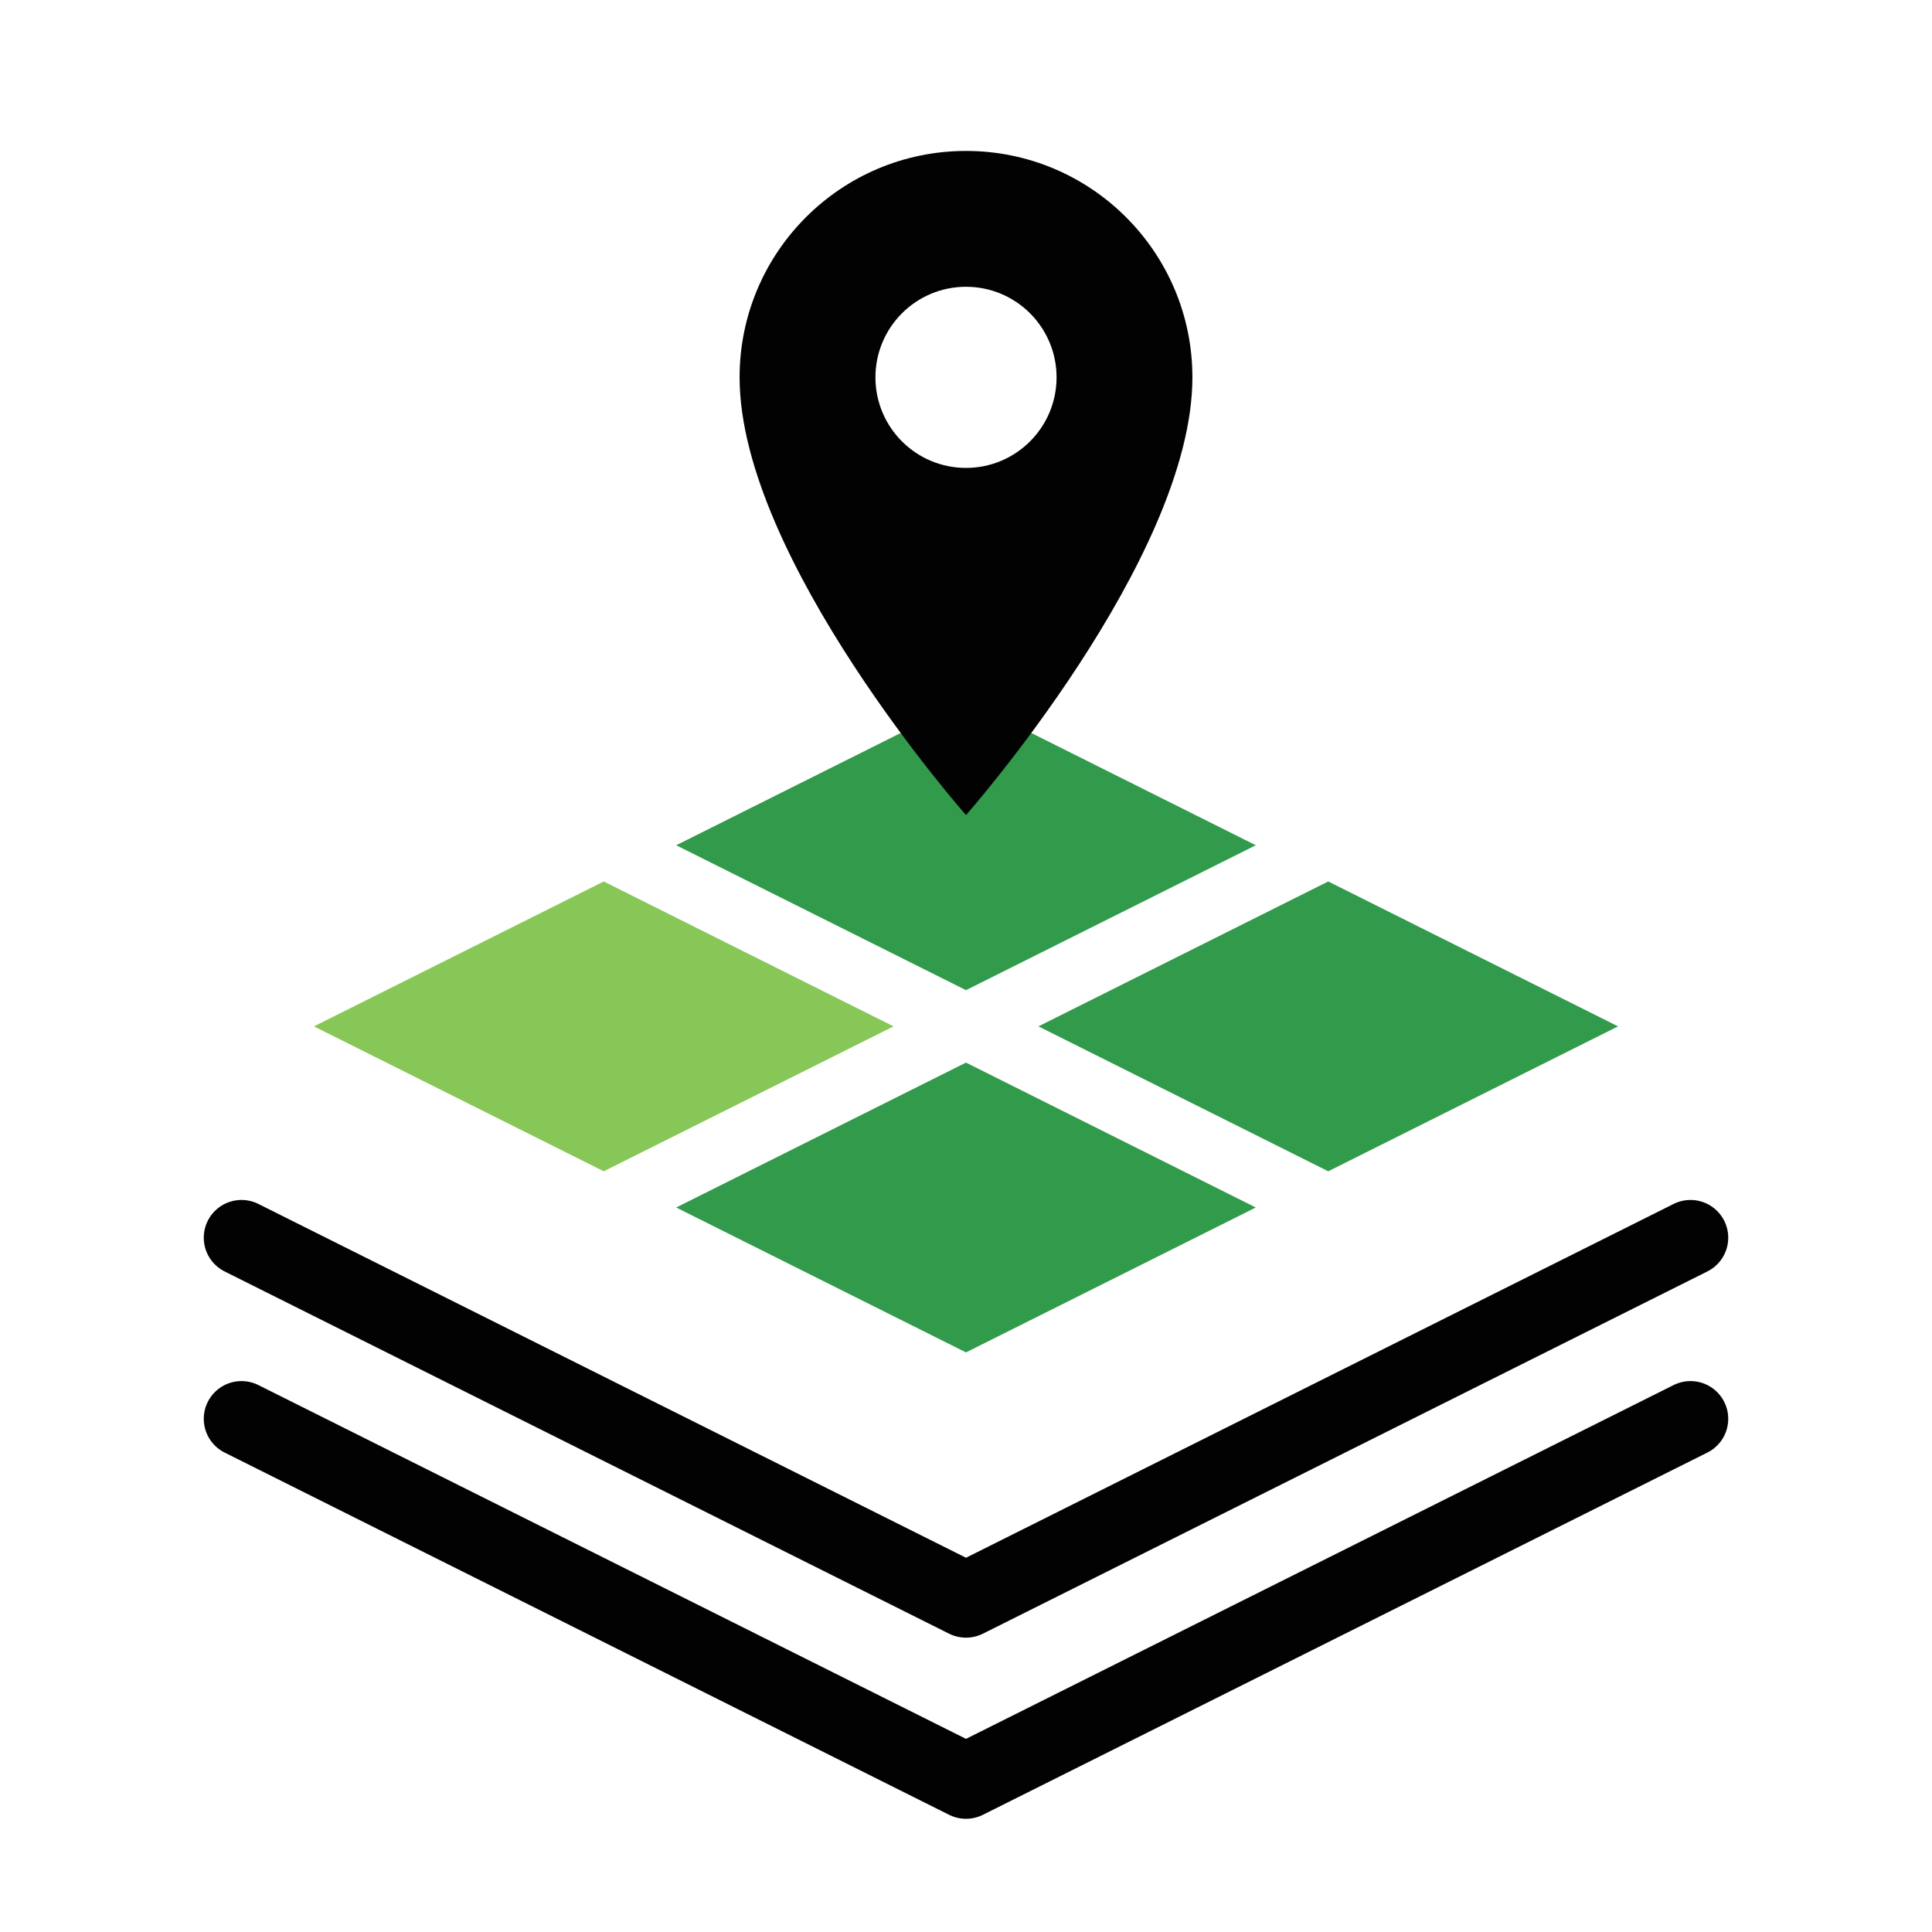
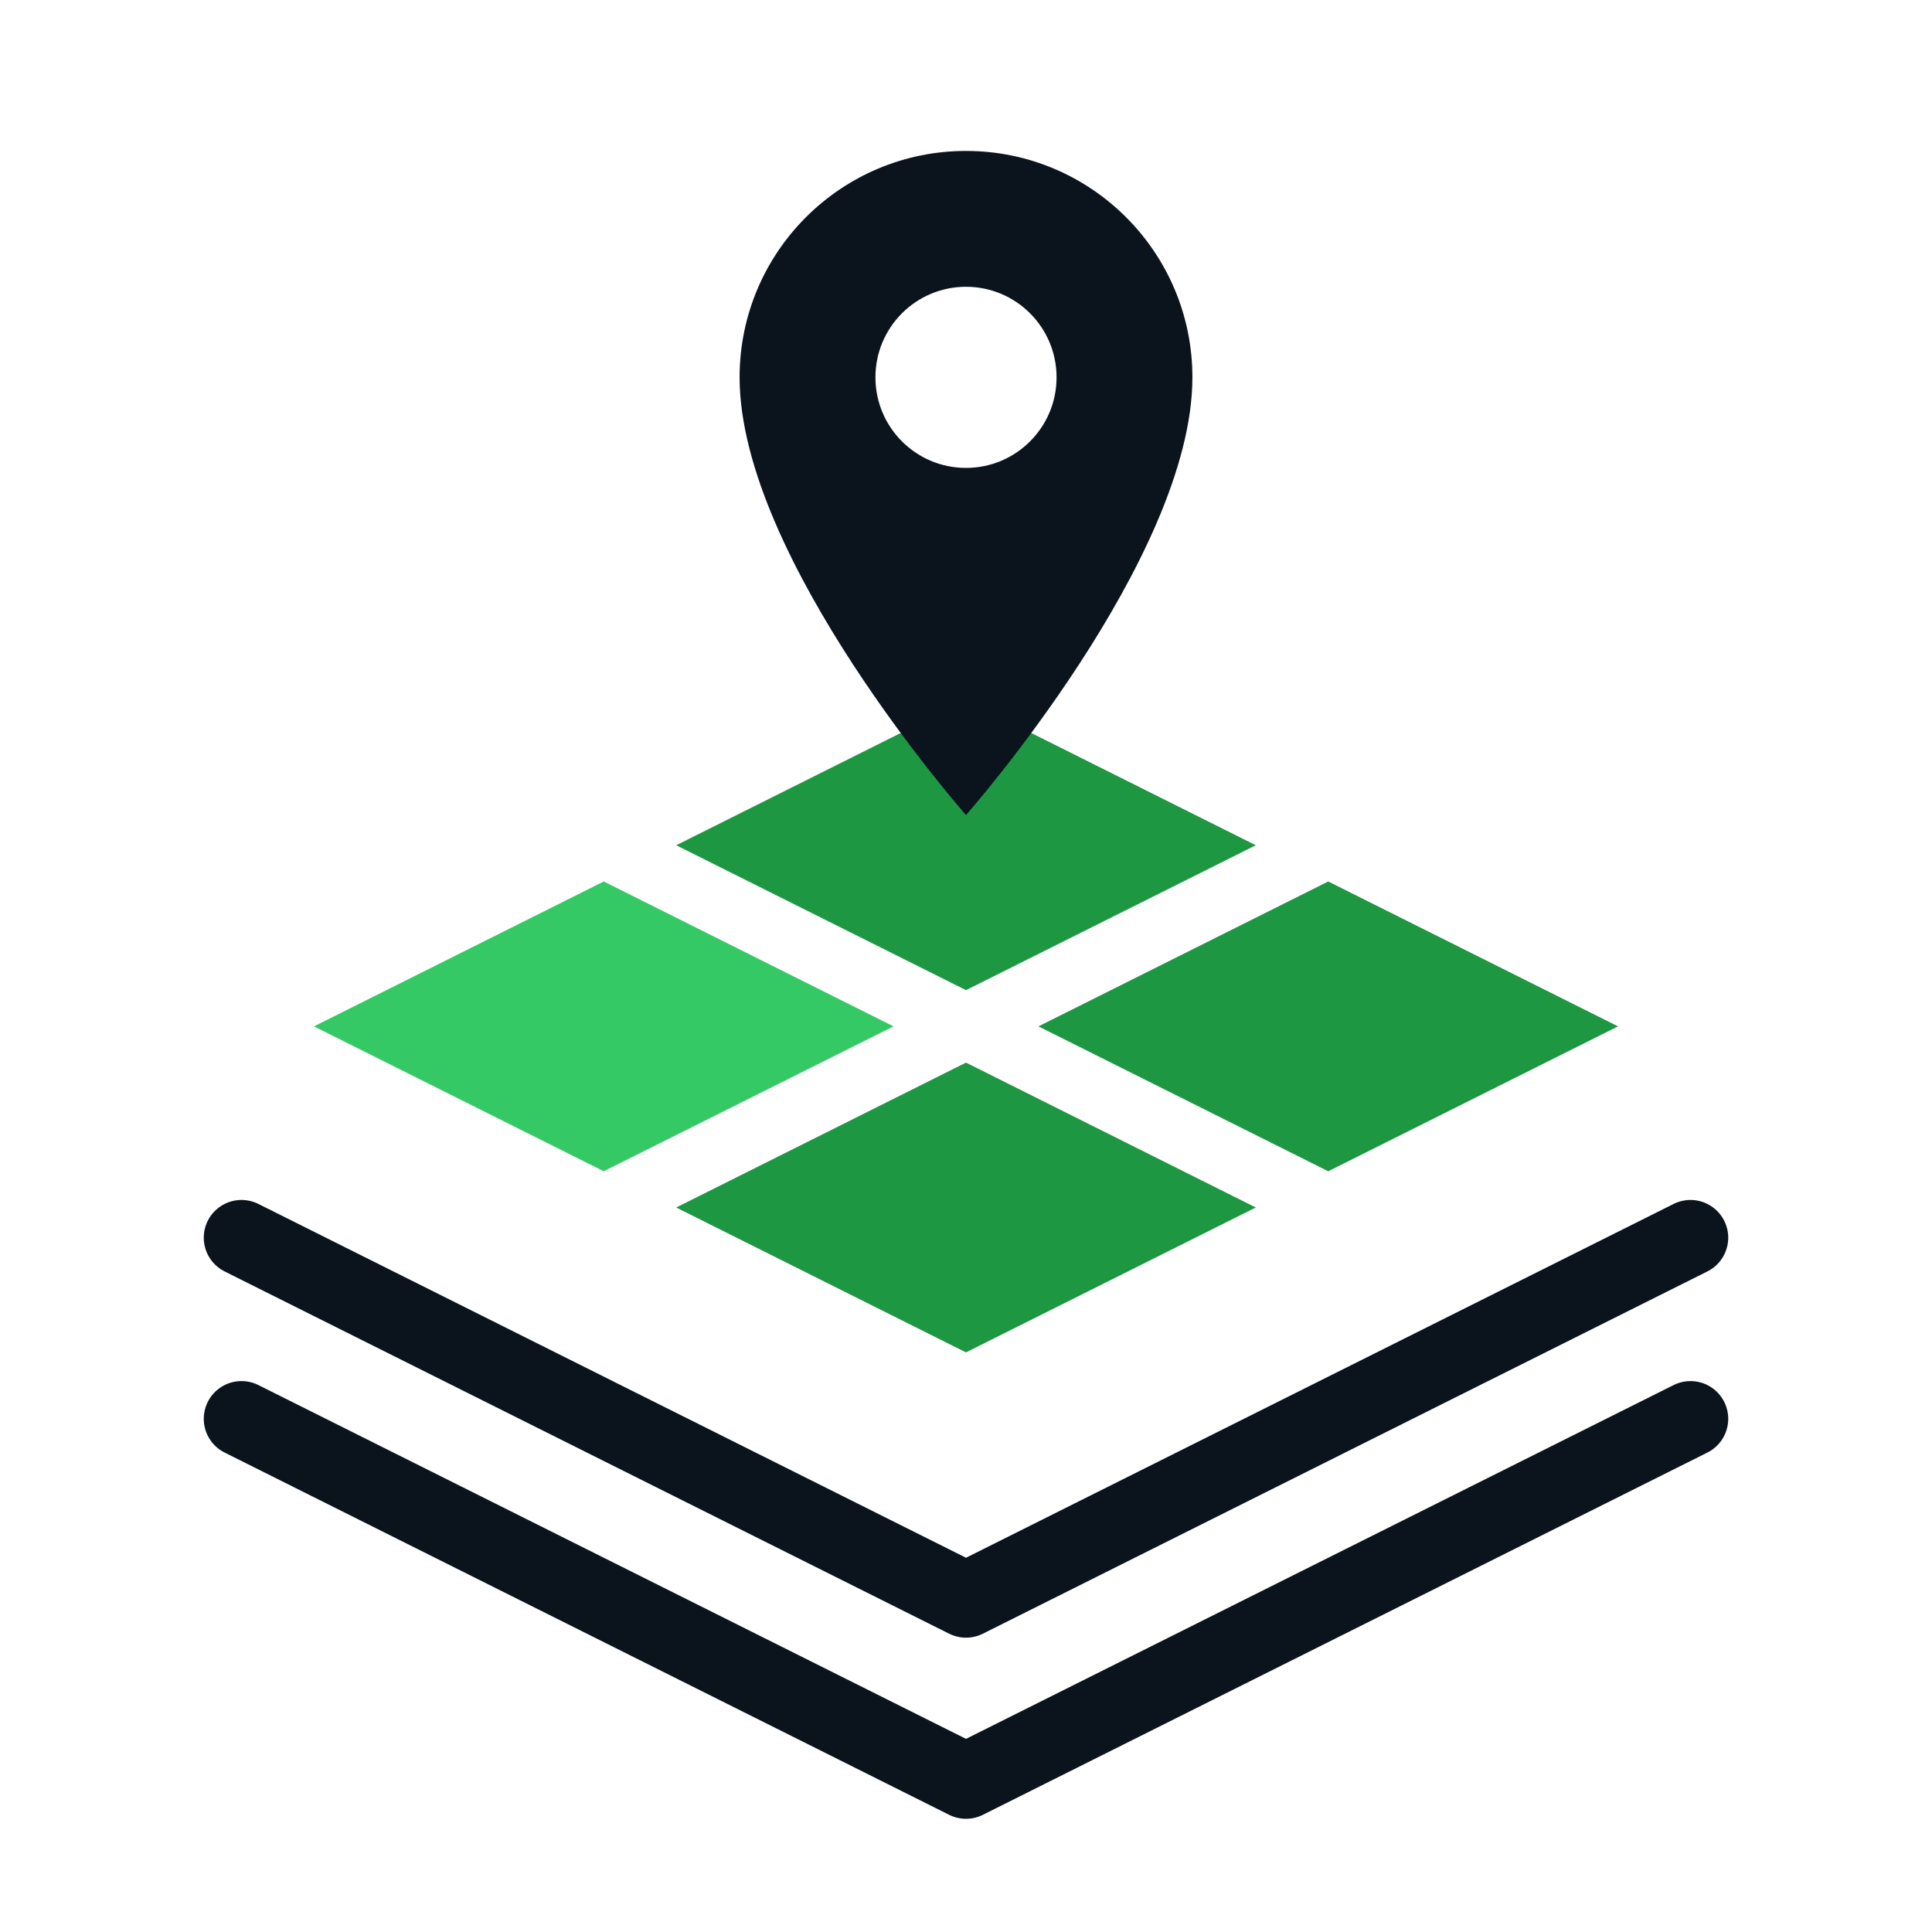
<svg xmlns="http://www.w3.org/2000/svg" viewBox="0 0 64 64" role="img" aria-label="InmoNode">
-   <path fill="#87c757" d="M20 29.2 29.6 34 20 38.8 10.4 34z" />
-   <path fill="#319a4b" d="M32 23.2 41.6 28 32 32.8 22.4 28zM44 29.2 53.6 34 44 38.8 34.4 34zM32 35.2 41.6 40 32 44.8 22.4 40z" />
-   <path fill="none" stroke="#020202" stroke-width="2.5" stroke-linecap="round" stroke-linejoin="round" d="M8 41l24 12 24-12M8 47l24 12 24-12" />
-   <path fill="#020202" fill-rule="evenodd" d="M32 27c0 0-7.5-8.5-7.5-14.5a7.5 7.5 0 0 1 15 0C39.5 18.5 32 27 32 27zm0-11.5a3 3 0 1 0 0-6 3 3 0 0 0 0 6z" />
+   <path fill="#35c966" d="M20 29.2 29.6 34 20 38.8 10.4 34z" />
+   <path fill="#1e9743" d="M32 23.2 41.6 28 32 32.8 22.4 28zM44 29.2 53.6 34 44 38.8 34.4 34zM32 35.2 41.6 40 32 44.8 22.4 40z" />
+   <path fill="none" stroke="#0b141d" stroke-width="2.5" stroke-linecap="round" stroke-linejoin="round" d="M8 41l24 12 24-12M8 47l24 12 24-12" />
+   <path fill="#0b141d" fill-rule="evenodd" d="M32 27c0 0-7.5-8.5-7.5-14.5a7.5 7.5 0 0 1 15 0C39.5 18.5 32 27 32 27zm0-11.5a3 3 0 1 0 0-6 3 3 0 0 0 0 6z" />
</svg>
